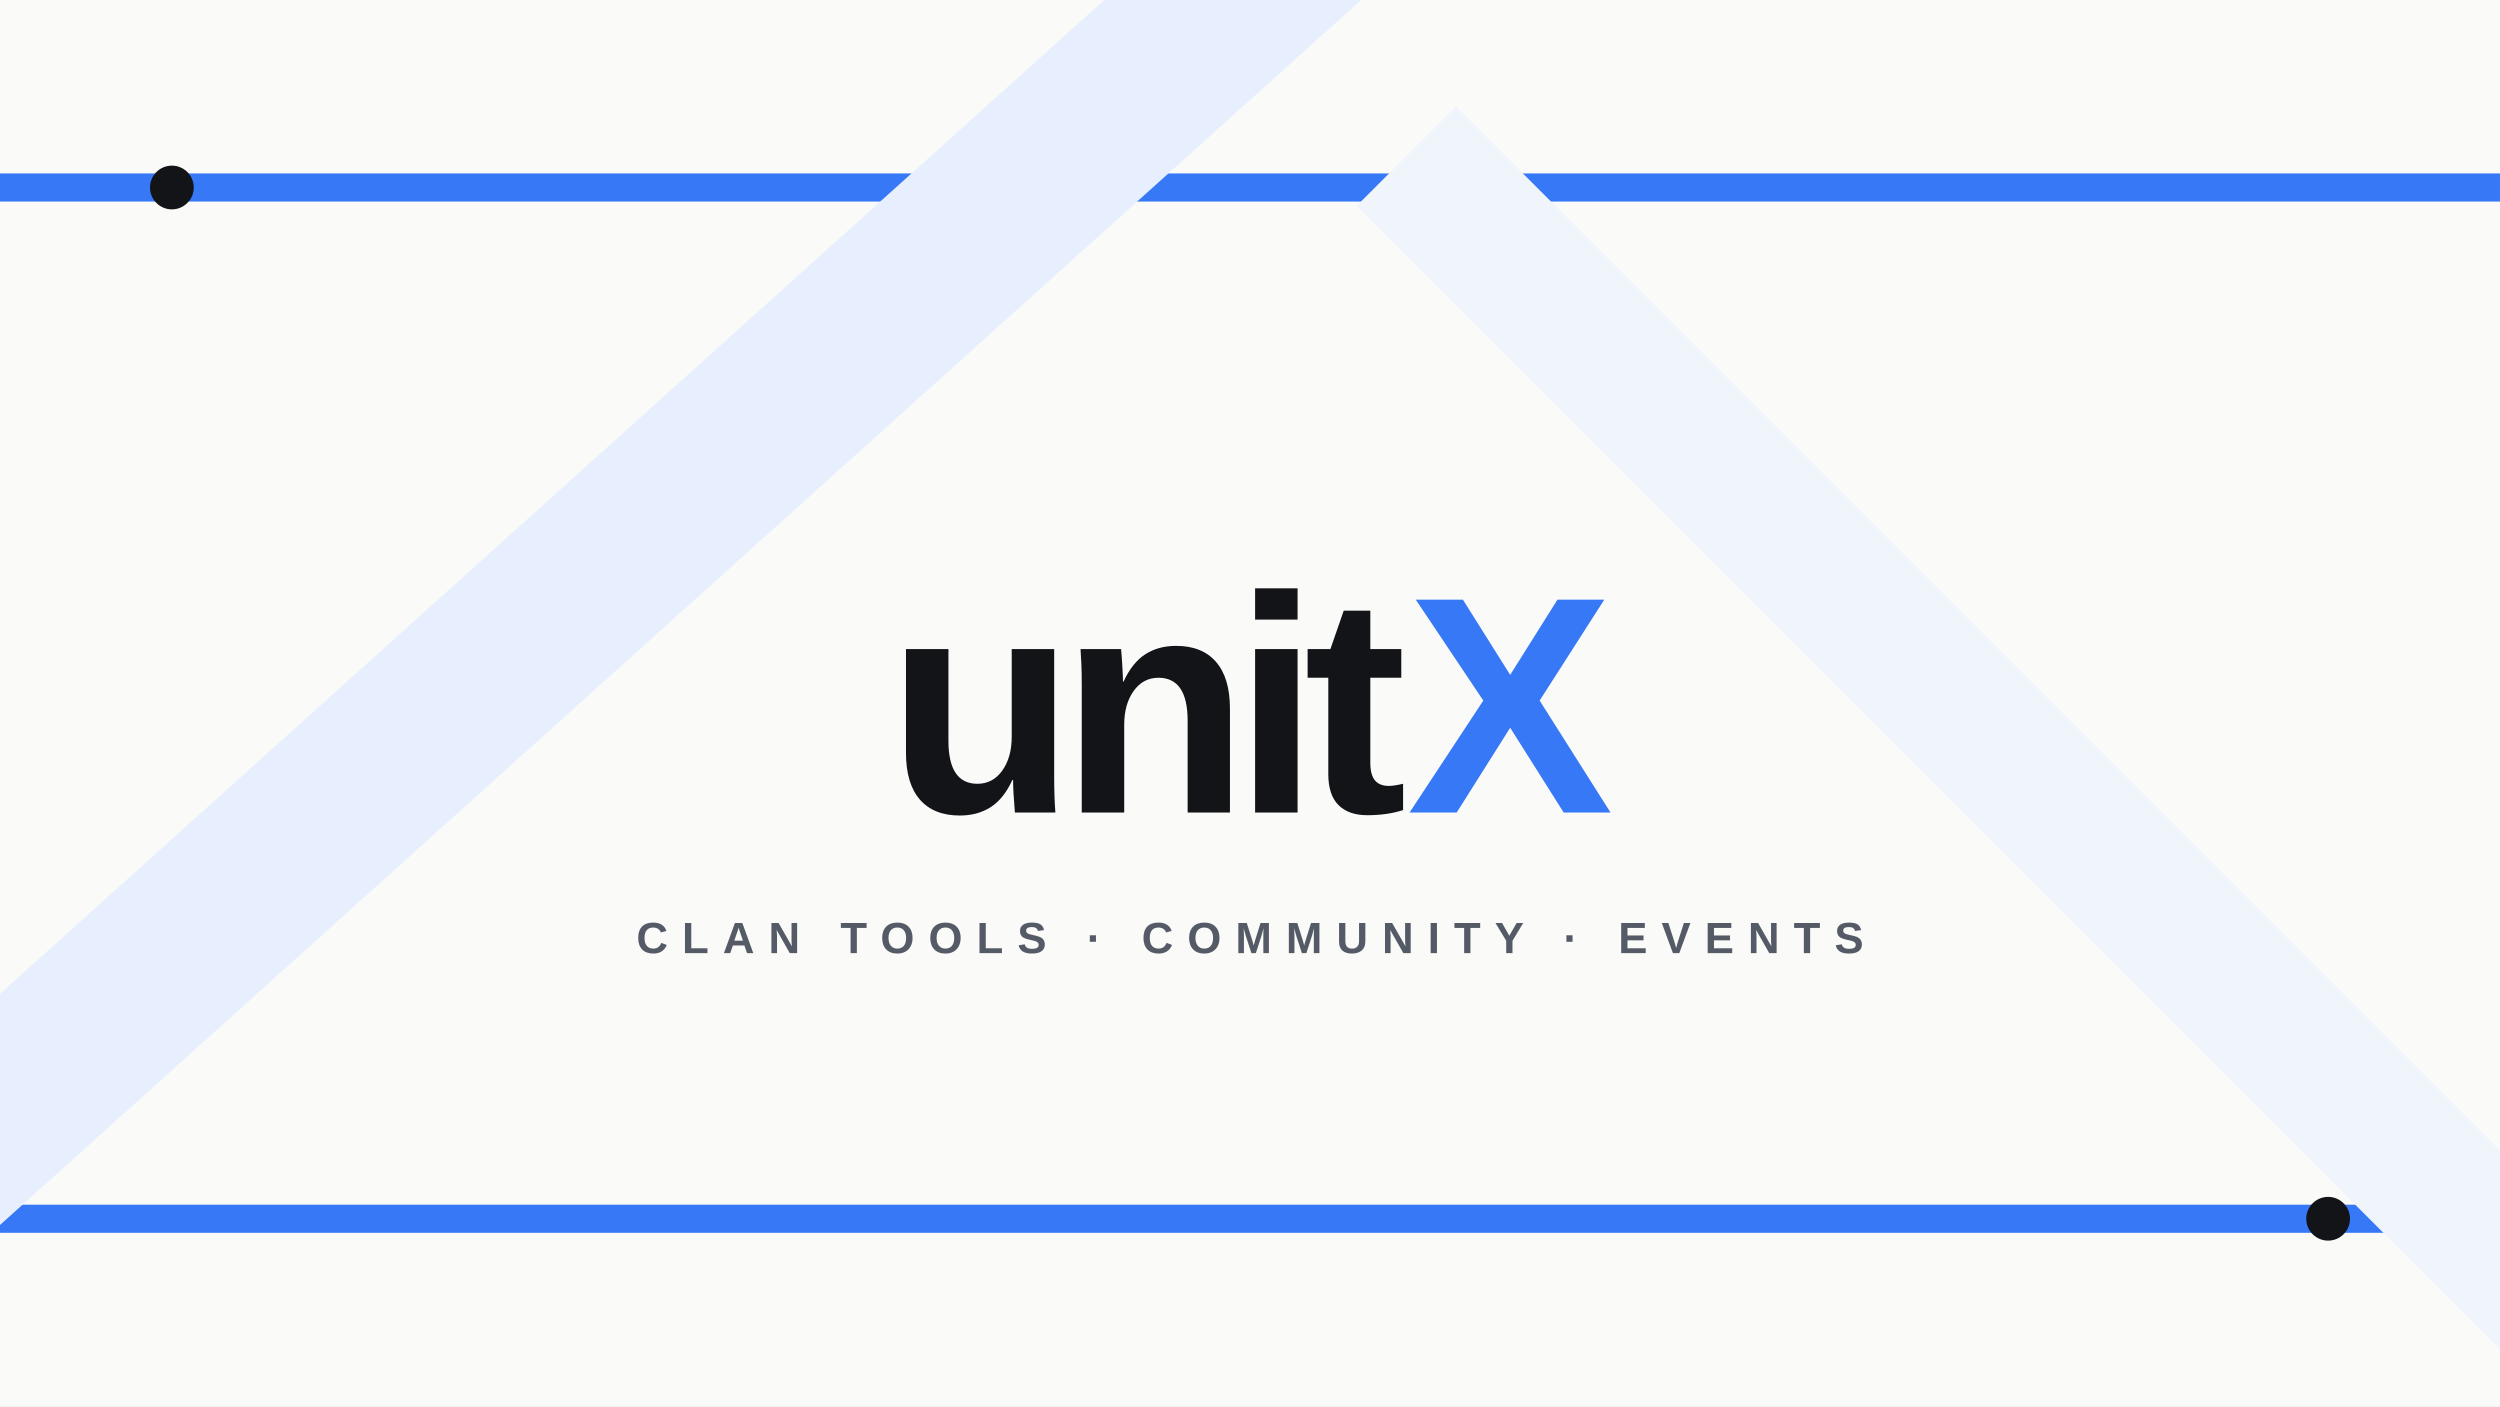
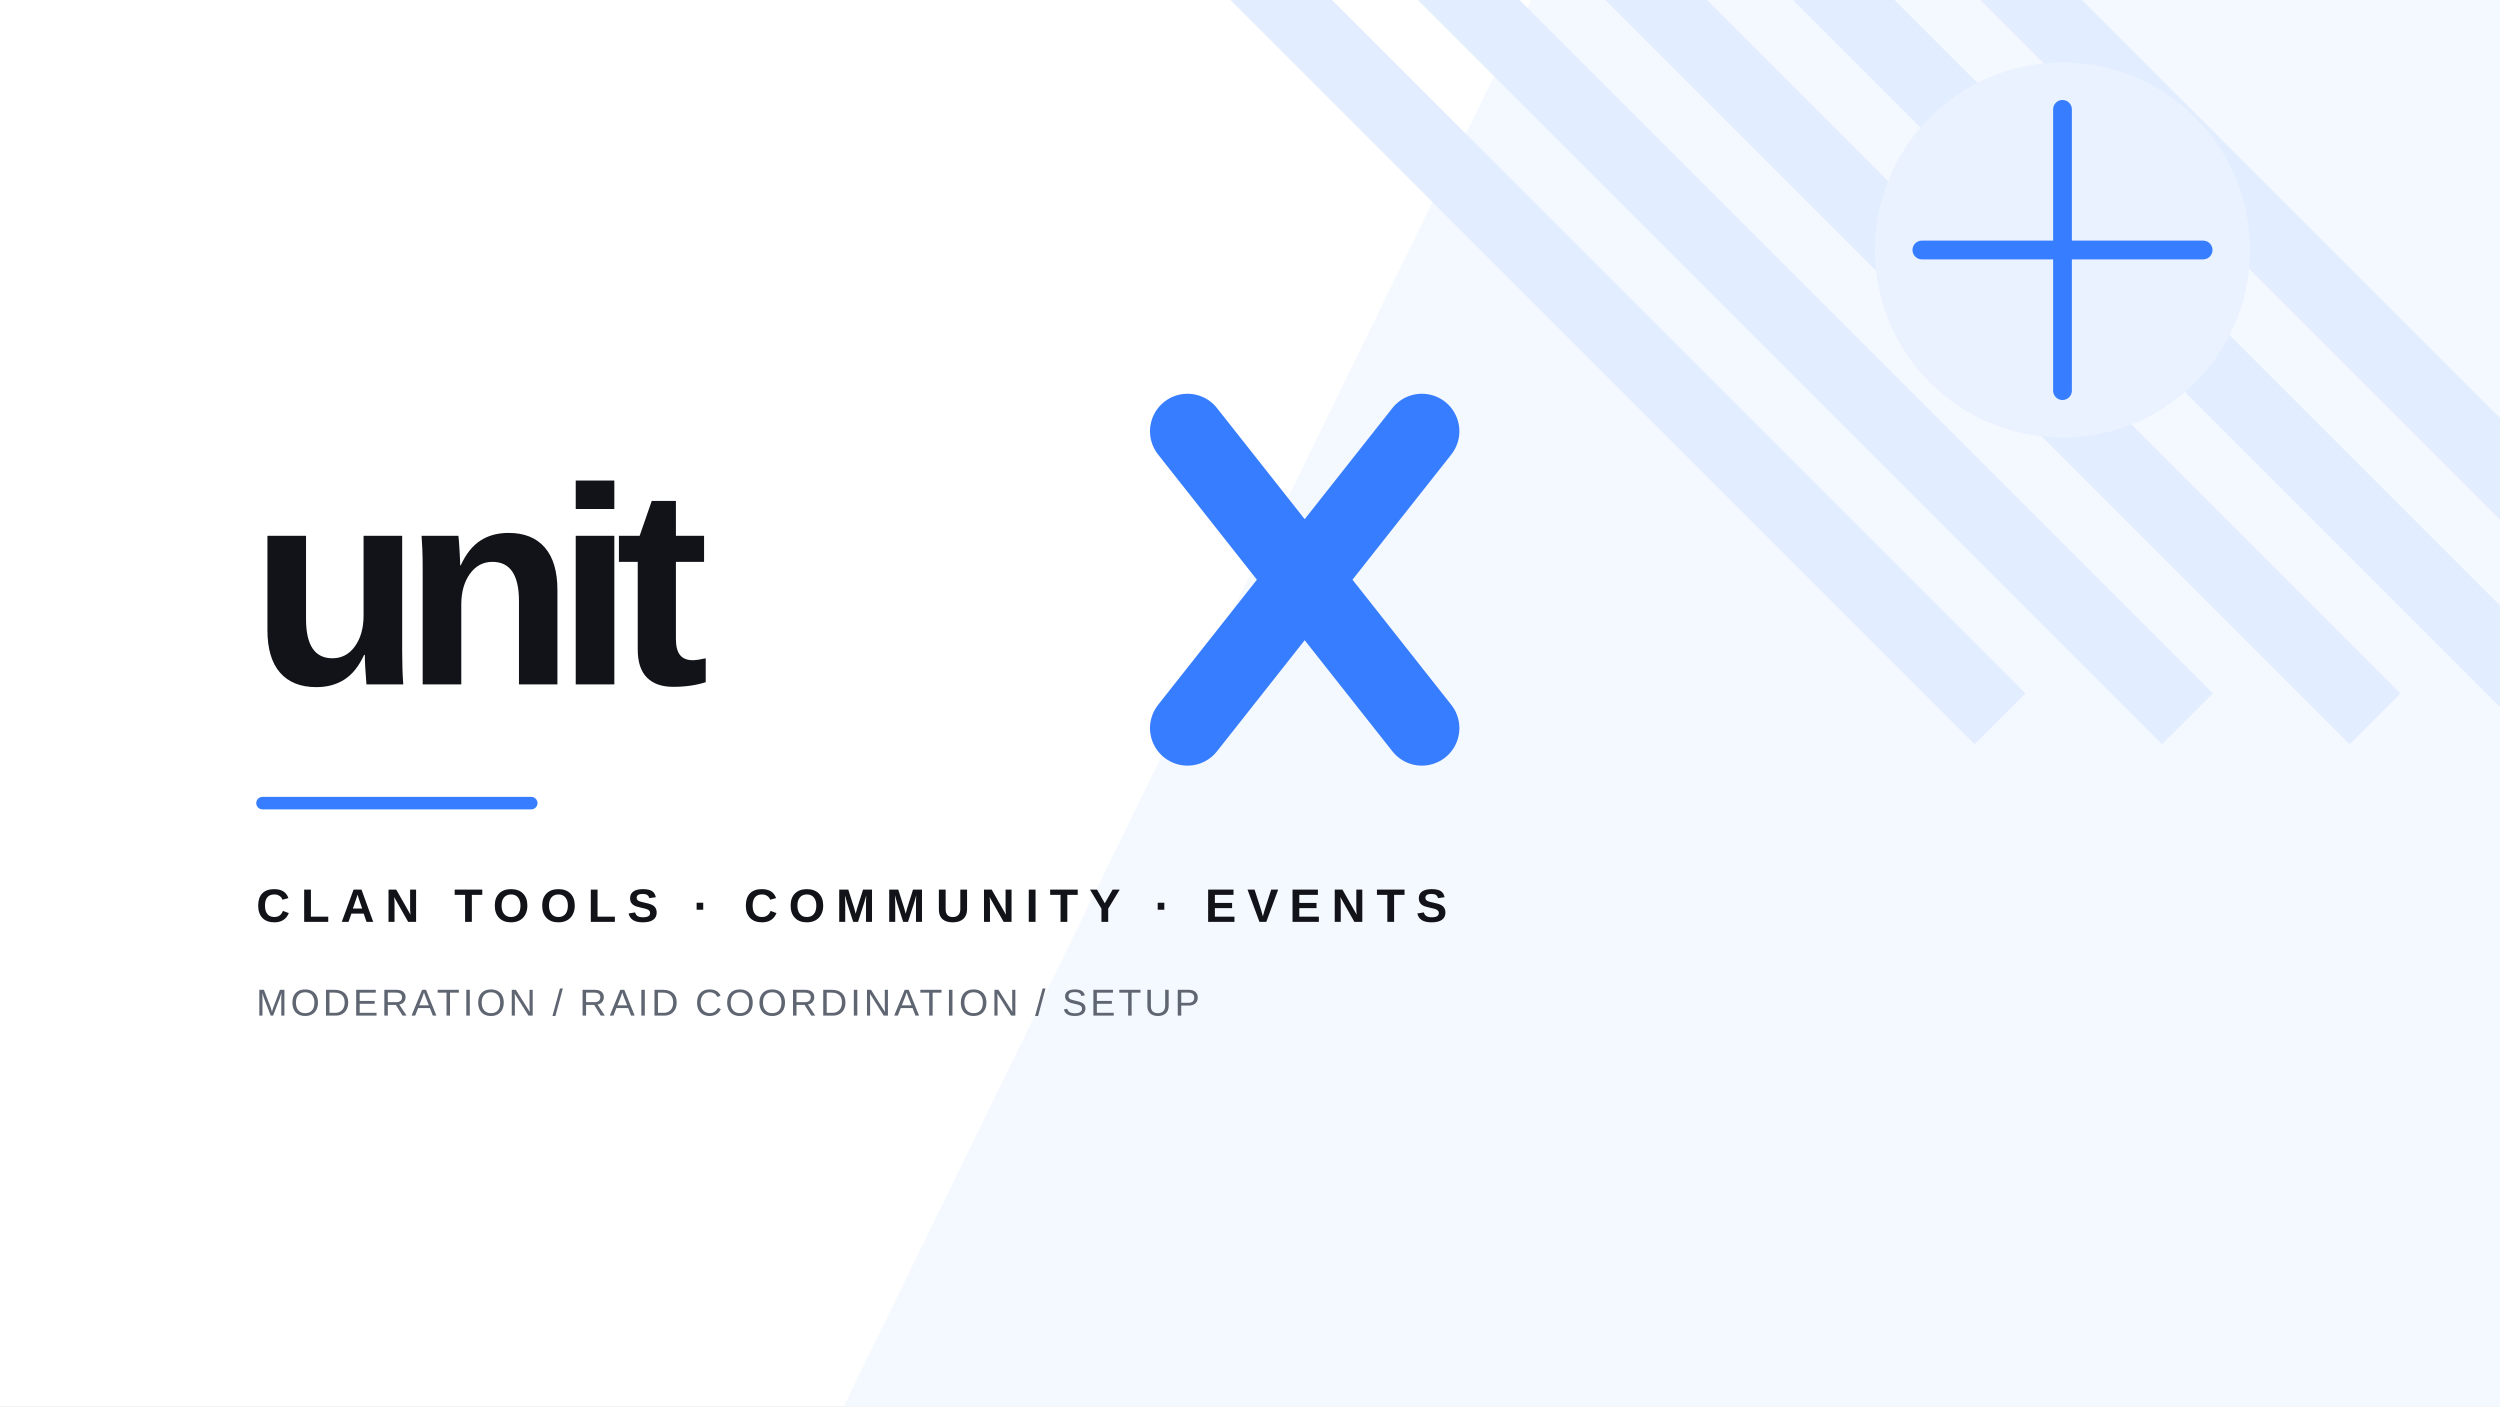
<svg xmlns="http://www.w3.org/2000/svg" width="1600" height="900" viewBox="0 0 1600 900">
-   <rect width="1600" height="900" fill="#fafaf8" />
-   <path d="M0 120H1600M0 780H1600" stroke="#3778f6" stroke-width="18" />
-   <path d="M-100 800L900 -100" stroke="#e7efff" stroke-width="110" />
-   <path d="M900 100L1650 850" stroke="#f0f4fb" stroke-width="90" />
-   <text x="800" y="520" text-anchor="middle" font-family="Arial,Helvetica,sans-serif" font-size="198" font-weight="800" letter-spacing="-10" fill="#121418">unit<tspan fill="#3778f6">X</tspan>
-   </text>
-   <text x="800" y="610" text-anchor="middle" font-family="Arial,Helvetica,sans-serif" font-size="28" font-weight="600" letter-spacing="9" fill="#555b66">CLAN TOOLS · COMMUNITY · EVENTS</text>
-   <circle cx="110" cy="120" r="14" fill="#121418" />
-   <circle cx="1490" cy="780" r="14" fill="#121418" />
+   <rect width="1600" height="900" fill="#fff" />
+   <path d="M980 0h620v900H540z" fill="#f4f8ff" />
+   <path d="M1180-120L1760 460M1060-120L1640 460M940-120L1520 460M820-120L1400 460M700-120L1280 460" stroke="#e2edff" stroke-width="46" />
+   <circle cx="1320" cy="160" r="120" fill="#eaf2ff" />
+   <path d="M1320 70v180M1230 160h180" stroke="#377dff" stroke-width="12" stroke-linecap="round" />
+   <text x="160" y="438" font-family="Arial,Helvetica,sans-serif" font-size="180" font-weight="800" letter-spacing="-12" fill="#111318">unit</text>
+   <path d="M760 276l150 190M910 276L760 466" stroke="#377dff" stroke-width="48" stroke-linecap="round" />
+   <rect x="164" y="510" width="180" height="8" rx="4" fill="#377dff" />
+   <text x="164" y="590" font-family="Arial,Helvetica,sans-serif" font-size="30" font-weight="700" letter-spacing="7" fill="#111318">CLAN TOOLS  ·  COMMUNITY  ·  EVENTS</text>
+   <text x="164" y="650" font-family="Arial,Helvetica,sans-serif" font-size="24" letter-spacing="2" fill="#5f6672">MODERATION  /  RAID COORDINATION  /  SETUP</text>
</svg>
